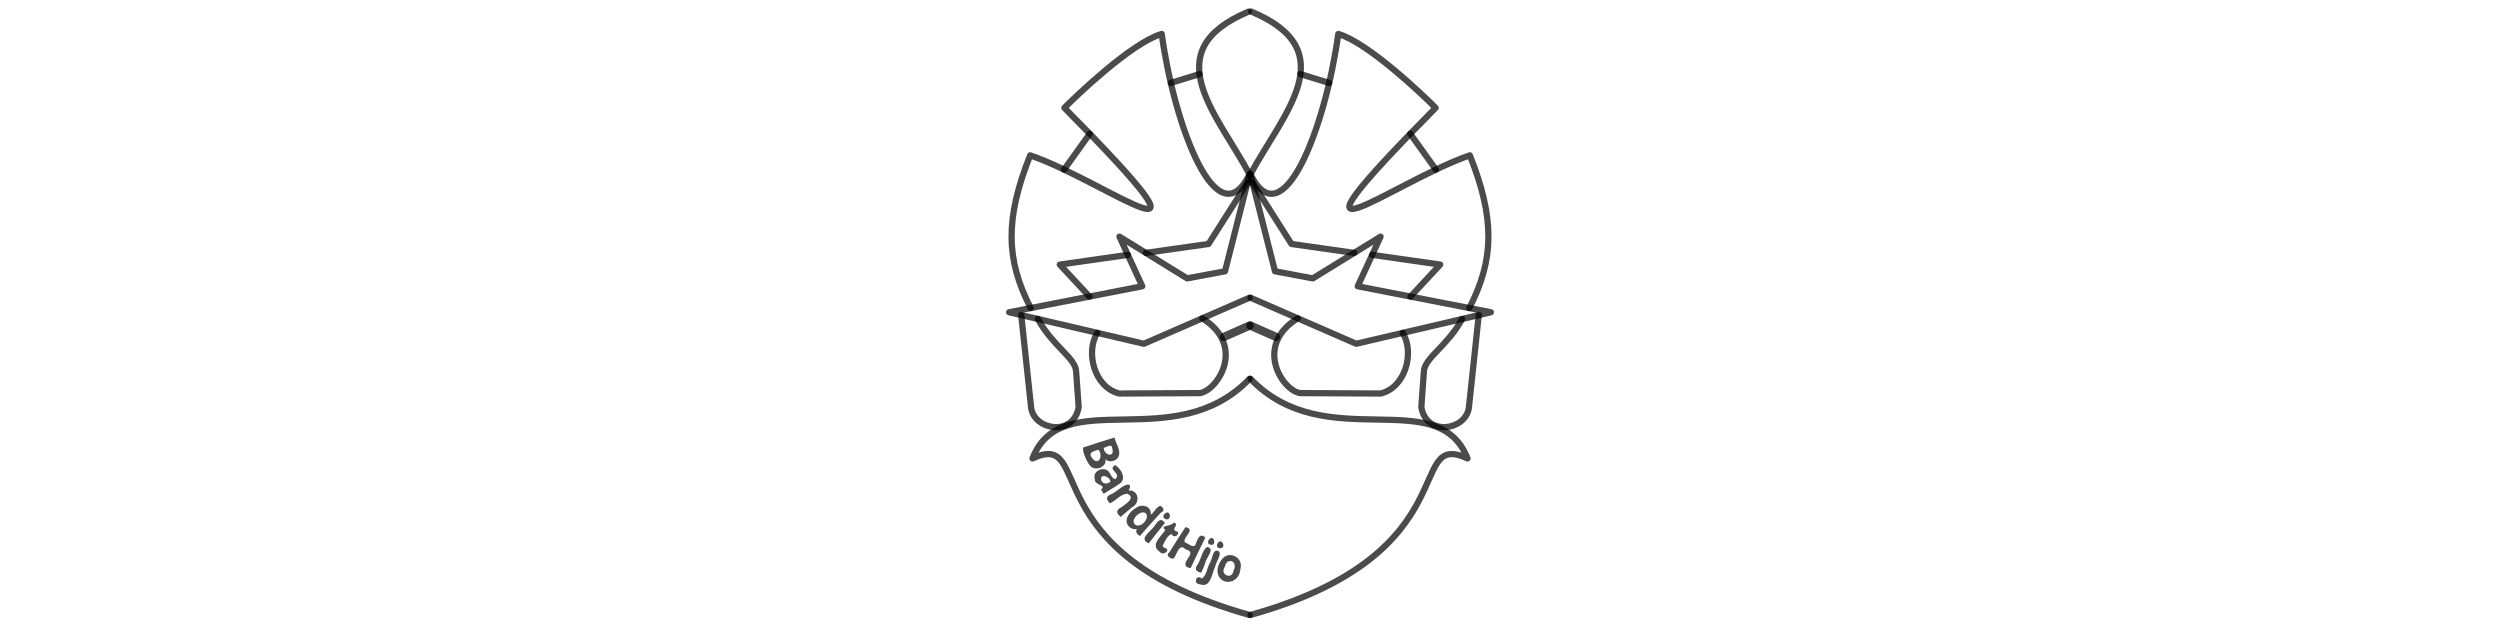
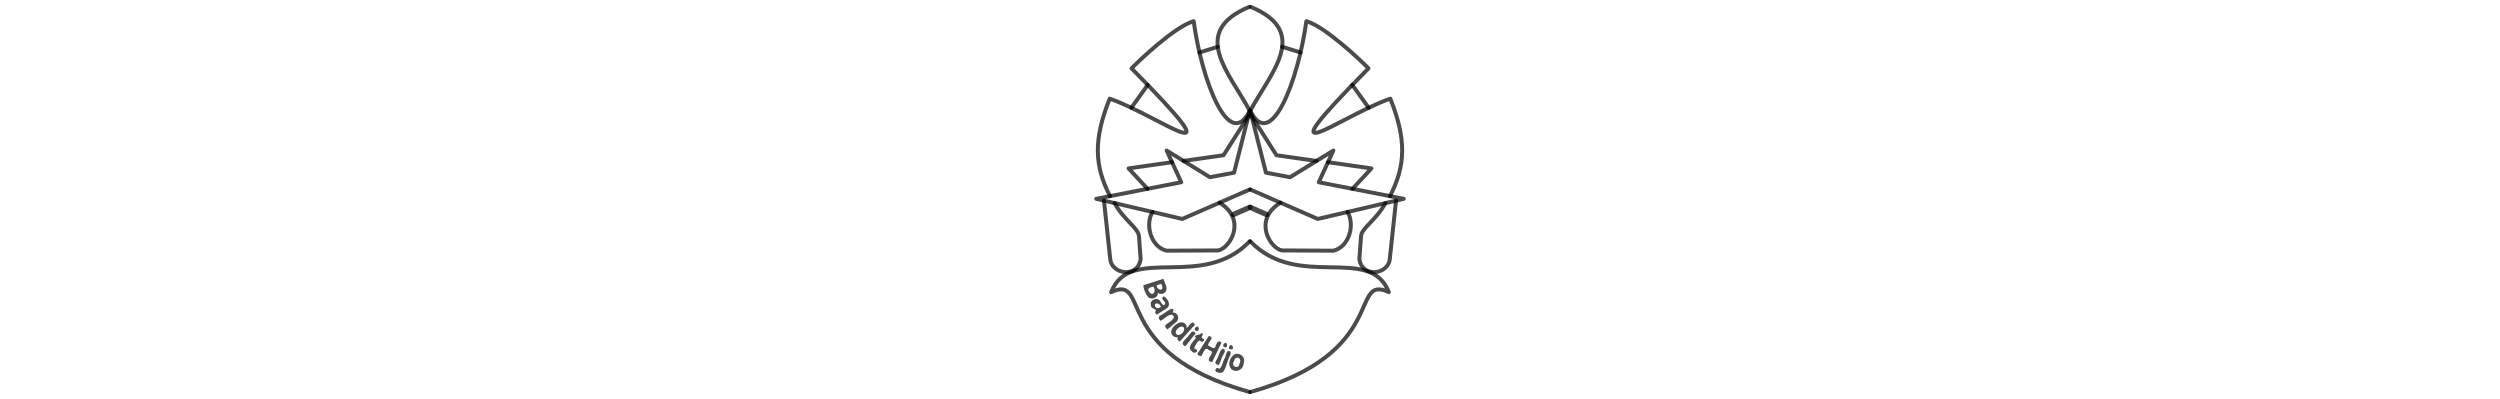
- <svg xmlns="http://www.w3.org/2000/svg" version="1.1" id="svg2" width="600" height="150" viewBox="0 0 600 150">
+ <svg xmlns="http://www.w3.org/2000/svg" version="1.1" id="svg2" width="940" height="150" viewBox="0 0 940 150">
  <defs id="defs6" />
  <g id="layer1">
-     <g id="g931">
-       <path id="path820" d="m 299.712,2.772 c -22.597,9.432 -7.534,24.656 0.19,39.064" style="fill:none;fill-rule:evenodd;stroke:#000000;stroke-width:1.5;stroke-linecap:round;stroke-linejoin:round;stroke-miterlimit:4;stroke-dasharray:none;stroke-opacity:0.706" />
-       <path id="path825" d="m 299.902,41.835 -5.903,23.274 -9.075,1.702 -16.26,-10.02 5.483,11.911 -31.952,6.239 32.33,7.563 25.377,-11.063" style="fill:none;fill-rule:evenodd;stroke:#000000;stroke-width:1.5;stroke-linecap:round;stroke-linejoin:round;stroke-miterlimit:4;stroke-dasharray:none;stroke-opacity:0.706;paint-order:normal" />
-       <path id="path827" d="m 299.392,43.847 -9.35,14.709 -15.052,2.133" style="fill:none;fill-rule:evenodd;stroke:#000000;stroke-width:1.5;stroke-linecap:round;stroke-linejoin:round;stroke-miterlimit:4;stroke-dasharray:none;stroke-opacity:0.706" />
-       <path id="path829" d="m 270.679,61.168 -16.333,2.334 7.122,7.675" style="fill:none;fill-rule:evenodd;stroke:#000000;stroke-width:1.5;stroke-linecap:round;stroke-linejoin:round;stroke-miterlimit:4;stroke-dasharray:none;stroke-opacity:0.706" />
-       <path id="path831" d="M 299.902,41.835 C 292.171,57.498 281.892,30.558 278.812,8.155 271.577,10.21 257.858,23.43 255.453,25.884 c 41.781,42.256 10.439,17.811 -8.211,11.397 -6.105,15.31 -5.822,25.099 0.127,36.65" style="fill:none;fill-rule:evenodd;stroke:#000000;stroke-width:1.5;stroke-linecap:round;stroke-linejoin:round;stroke-miterlimit:4;stroke-dasharray:none;stroke-opacity:0.706" />
-       <path id="path833" d="m 287.893,17.782 -6.896,2.123" style="fill:none;fill-rule:evenodd;stroke:#000000;stroke-width:1.5;stroke-linecap:round;stroke-linejoin:round;stroke-miterlimit:4;stroke-dasharray:none;stroke-opacity:0.706" />
-       <path id="path837" d="m 261.544,32.106 -6.162,8.599" style="fill:none;fill-rule:evenodd;stroke:#000000;stroke-width:1.5;stroke-linecap:round;stroke-linejoin:round;stroke-miterlimit:4;stroke-dasharray:none;stroke-opacity:0.706" />
-       <path id="path839" d="m 249.089,76.553 c 3.516,6.49 9.02,9.352 9.177,12.567 l 0.614,8.579 c -1.134,7.03 -10.434,5.693 -11.391,0.307 L 245.094,75.619" style="fill:none;fill-rule:evenodd;stroke:#000000;stroke-width:1.5;stroke-linecap:round;stroke-linejoin:round;stroke-miterlimit:4;stroke-dasharray:none;stroke-opacity:0.706" />
-       <path id="path826" d="m 263.348,79.889 c -2.867,4.636 -0.756,13.077 5.281,14.557 l 19.377,-0.102 c 4.309,-0.716 11.127,-11.405 0.531,-17.949" style="fill:none;fill-rule:evenodd;stroke:#000000;stroke-width:1.5;stroke-linecap:round;stroke-linejoin:round;stroke-miterlimit:4;stroke-dasharray:none;stroke-opacity:0.706" />
-       <path id="path828" d="m 299.902,78.142 -6.144,2.711" style="fill:none;fill-rule:evenodd;stroke:#000000;stroke-width:2;stroke-linecap:round;stroke-linejoin:round;stroke-miterlimit:4;stroke-dasharray:none;stroke-opacity:0.706" />
-       <path id="path832" d="m 299.902,90.909 c -17.999,18.734 -44.972,0.97 -52.107,19.118 15.136,-7 -0.689,22.81 52.107,37.567" style="fill:none;fill-rule:evenodd;stroke:#000000;stroke-width:1.5;stroke-linecap:round;stroke-linejoin:round;stroke-miterlimit:4;stroke-dasharray:none;stroke-opacity:0.706" />
-     </g>
-     <g id="g907">
-       <path style="fill:none;fill-rule:evenodd;stroke:#000000;stroke-width:1.5;stroke-linecap:round;stroke-linejoin:round;stroke-miterlimit:4;stroke-dasharray:none;stroke-opacity:0.706" d="m 300.288,2.772 c 22.597,9.432 7.534,24.656 -0.19,39.064" id="path965" />
-       <path style="fill:none;fill-rule:evenodd;stroke:#000000;stroke-width:1.5;stroke-linecap:round;stroke-linejoin:round;stroke-miterlimit:4;stroke-dasharray:none;stroke-opacity:0.706;paint-order:normal" d="m 300.098,41.835 5.903,23.274 9.075,1.702 16.26,-10.02 -5.483,11.911 31.952,6.239 -32.33,7.563 -25.377,-11.063" id="path967" />
-       <path style="fill:none;fill-rule:evenodd;stroke:#000000;stroke-width:1.5;stroke-linecap:round;stroke-linejoin:round;stroke-miterlimit:4;stroke-dasharray:none;stroke-opacity:0.706" d="m 300.608,43.847 9.35,14.709 15.052,2.133" id="path969" />
-       <path style="fill:none;fill-rule:evenodd;stroke:#000000;stroke-width:1.5;stroke-linecap:round;stroke-linejoin:round;stroke-miterlimit:4;stroke-dasharray:none;stroke-opacity:0.706" d="m 329.321,61.168 16.333,2.334 -7.122,7.675" id="path971" />
-       <path style="fill:none;fill-rule:evenodd;stroke:#000000;stroke-width:1.5;stroke-linecap:round;stroke-linejoin:round;stroke-miterlimit:4;stroke-dasharray:none;stroke-opacity:0.706" d="m 300.098,41.835 c 7.732,15.663 18.01,-11.278 21.091,-33.68 7.234,2.055 20.953,15.275 23.359,17.729 -41.781,42.256 -10.439,17.811 8.211,11.397 6.106,15.31 5.822,25.099 -0.127,36.65" id="path973" />
-       <path style="fill:none;fill-rule:evenodd;stroke:#000000;stroke-width:1.5;stroke-linecap:round;stroke-linejoin:round;stroke-miterlimit:4;stroke-dasharray:none;stroke-opacity:0.706" d="m 312.107,17.782 6.896,2.123" id="path975" />
-       <path style="fill:none;fill-rule:evenodd;stroke:#000000;stroke-width:1.5;stroke-linecap:round;stroke-linejoin:round;stroke-miterlimit:4;stroke-dasharray:none;stroke-opacity:0.706" d="m 338.456,32.106 6.162,8.599" id="path977" />
-       <path style="fill:none;fill-rule:evenodd;stroke:#000000;stroke-width:1.5;stroke-linecap:round;stroke-linejoin:round;stroke-miterlimit:4;stroke-dasharray:none;stroke-opacity:0.706" d="m 350.911,76.553 c -3.516,6.49 -9.02,9.352 -9.177,12.567 l -0.614,8.579 c 1.134,7.03 10.434,5.693 11.391,0.307 l 2.395,-22.388" id="path979" />
-       <path style="fill:none;fill-rule:evenodd;stroke:#000000;stroke-width:1.5;stroke-linecap:round;stroke-linejoin:round;stroke-miterlimit:4;stroke-dasharray:none;stroke-opacity:0.706" d="m 336.652,79.889 c 2.867,4.636 0.756,13.077 -5.281,14.557 l -19.377,-0.102 c -4.309,-0.716 -11.127,-11.405 -0.531,-17.949" id="path981" />
-       <path style="fill:none;fill-rule:evenodd;stroke:#000000;stroke-width:2;stroke-linecap:round;stroke-linejoin:round;stroke-miterlimit:4;stroke-dasharray:none;stroke-opacity:0.706" d="m 300.098,78.142 6.144,2.711" id="path983" />
-       <path style="fill:none;fill-rule:evenodd;stroke:#000000;stroke-width:1.5;stroke-linecap:round;stroke-linejoin:round;stroke-miterlimit:4;stroke-dasharray:none;stroke-opacity:0.706" d="m 300.098,90.909 c 17.999,18.734 44.972,0.97 52.107,19.118 -15.136,-7 0.689,22.81 -52.107,37.567" id="path985" />
-     </g>
-     <g id="g953">
-       <path style="font-style:normal;font-weight:bold;font-size:medium;line-height:125%;font-family:sans-serif;letter-spacing:-9.738px;word-spacing:0px;fill:#000000;fill-opacity:0.706;stroke:none;stroke-width:0.06px;stroke-linecap:butt;stroke-linejoin:miter;stroke-opacity:1" d="m 267.472,105.002 c 0.361,1.635 2,3.599 0.591,5.119 -0.754,0.68 -2.11,0.857 -2.768,0.049 0.444,1.965 -2.564,3.056 -3.725,1.554 -0.864,-1.161 -1.785,-3.177 -1.632,-4.309 2.5,-0.839 5.011,-1.643 7.533,-2.414 z m -2.555,2.472 c -0.117,1.59 2.488,2.527 2.102,0.448 -0.19,-1.729 -1.062,-0.655 -2.102,-0.448 z m -1.295,0.461 c -1.198,0.354 -2.625,0.664 -1.466,2.068 1.563,1.932 2.657,-0.706 1.466,-2.068 z" id="path1017" />
-       <path style="font-style:normal;font-weight:bold;font-size:medium;line-height:125%;font-family:sans-serif;letter-spacing:-9.738px;word-spacing:0px;fill:#000000;fill-opacity:0.706;stroke:none;stroke-width:0.06px;stroke-linecap:butt;stroke-linejoin:miter;stroke-opacity:1" d="m 264.243,117.495 c 1.499,-1.16 -1.645,-0.949 -1.482,-2.506 -0.754,-2.073 2.57,-3.357 3.561,-1.467 0.431,0.896 1.493,2.393 1.803,0.603 -0.346,-1.094 -2.006,-1.588 -0.484,-2.533 1.287,0.855 2.672,2.869 1.366,4.27 -1.293,1.003 -2.778,1.742 -4.135,2.659 -0.214,-0.34 -0.423,-0.682 -0.628,-1.027 z m 2.249,-1.882 c -0.092,-1.365 -2.708,-2.091 -2.157,-0.247 0.424,0.915 1.485,0.796 2.157,0.247 z" id="path1019" />
-       <path style="font-style:normal;font-weight:bold;font-size:medium;line-height:125%;font-family:sans-serif;letter-spacing:-9.738px;word-spacing:0px;fill:#000000;fill-opacity:0.706;stroke:none;stroke-width:0.06px;stroke-linecap:butt;stroke-linejoin:miter;stroke-opacity:1" d="m 268.972,124.058 c -1.098,-0.87 -1.209,-1.678 0.153,-2.306 0.926,-0.766 3.552,-2.208 1.488,-3.247 -1.673,-0.009 -2.862,1.74 -4.216,2.293 -1.017,-0.948 -0.99,-1.728 0.369,-2.219 1.328,-0.649 2.886,-2.321 4.095,-2.295 1.146,0.653 -0.924,1.606 0.752,1.465 1.914,0.604 1.752,3.194 0.068,3.995 -0.908,0.765 -1.811,1.536 -2.708,2.314 z" id="path1021" />
-       <path style="font-style:normal;font-weight:bold;font-size:medium;line-height:125%;font-family:sans-serif;letter-spacing:-9.738px;word-spacing:0px;fill:#000000;fill-opacity:0.706;stroke:none;stroke-width:0.06px;stroke-linecap:butt;stroke-linejoin:miter;stroke-opacity:1" d="m 270.974,126.379 c -1.52,-1.528 0.183,-3.679 1.654,-4.475 1.198,-1.023 3.549,-0.561 3.558,1.237 -0.173,1.181 1.236,-1.258 1.821,-1.503 0.673,-0.766 1.955,0.922 0.638,1.354 -1.722,1.859 -3.416,3.744 -5.081,5.654 -0.732,-0.444 -1.104,-0.993 -0.698,-1.716 -0.676,0.212 -1.419,-0.04 -1.892,-0.551 z m 1.376,-0.546 c 1.258,1.184 3.749,-1.411 2.633,-2.642 -1.137,-0.963 -3.783,1.477 -2.633,2.642 z" id="path1023" />
-       <path style="font-style:normal;font-weight:bold;font-size:medium;line-height:125%;font-family:sans-serif;letter-spacing:-9.738px;word-spacing:0px;fill:#000000;fill-opacity:0.706;stroke:none;stroke-width:0.06px;stroke-linecap:butt;stroke-linejoin:miter;stroke-opacity:1" d="m 279.47,123.354 c 1.59,-1.487 1.828,2.141 0.046,1.112 -0.412,-0.246 -0.387,-0.819 -0.046,-1.112 z m -3.764,7.037 c -2.644,-1.117 0.646,-2.866 1.467,-4.315 0.726,-1.051 1.457,-1.914 2.411,-0.576 -1.313,1.614 -2.606,3.245 -3.878,4.891 z" id="path1025" />
-       <path style="font-style:normal;font-weight:bold;font-size:medium;line-height:125%;font-family:sans-serif;letter-spacing:-9.738px;word-spacing:0px;fill:#000000;fill-opacity:0.706;stroke:none;stroke-width:0.06px;stroke-linecap:butt;stroke-linejoin:miter;stroke-opacity:1" d="m 279.361,131.448 c 1.914,0.284 -0.153,2.282 -1.148,0.869 -2.223,-1.562 0.577,-3.694 1.477,-5.148 -1.531,-1.187 1.553,-0.763 1.999,-1.774 1.659,0.494 -1.092,1.774 0.887,2.184 0.649,0.597 -0.76,1.812 -1.353,0.647 -0.87,-0.058 -1.796,1.87 -2.191,2.799 l 0.114,0.231 0.214,0.192 z" id="path1027" />
-       <path style="font-style:normal;font-weight:bold;font-size:medium;line-height:125%;font-family:sans-serif;letter-spacing:-9.738px;word-spacing:0px;fill:#000000;fill-opacity:0.706;stroke:none;stroke-width:0.06px;stroke-linecap:butt;stroke-linejoin:miter;stroke-opacity:1" d="m 285.756,136.35 c -1.818,-0.25 -1.327,-1.324 -0.58,-2.461 0.727,-0.979 0.805,-1.725 -0.579,-2.018 -1.653,-1.676 -2.047,1.122 -2.925,2.173 -0.612,0.216 -2.152,-0.721 -1.004,-1.51 1.253,-2.023 2.531,-4.03 3.835,-6.021 3.08,0.556 -2.021,3.257 0.482,3.936 0.891,0.537 1.854,1.196 2.111,-0.274 0.485,-1.136 0.959,-2.278 2.199,-1.179 -1.211,2.436 -2.391,4.888 -3.54,7.354 z" id="path1029" />
-       <path style="font-style:normal;font-weight:bold;font-size:medium;line-height:125%;font-family:sans-serif;letter-spacing:-9.738px;word-spacing:0px;fill:#000000;fill-opacity:0.706;stroke:none;stroke-width:0.06px;stroke-linecap:butt;stroke-linejoin:miter;stroke-opacity:1" d="m 290.047,129.659 c 1.38,-1.983 2.166,2 0.125,0.929 -0.311,-0.201 -0.293,-0.642 -0.125,-0.929 z m -1.73,7.775 c -1.37,-0.23 -1.686,-0.91 -0.839,-2.032 0.802,-1.233 1.149,-3.666 2.27,-4.12 2.044,0.415 -0.416,2.674 -0.534,3.99 -0.302,0.72 -0.601,1.44 -0.898,2.161 z" id="path1031" />
-       <path style="font-style:normal;font-weight:bold;font-size:medium;line-height:125%;font-family:sans-serif;letter-spacing:-9.738px;word-spacing:0px;fill:#000000;fill-opacity:0.706;stroke:none;stroke-width:0.06px;stroke-linecap:butt;stroke-linejoin:miter;stroke-opacity:1" d="m 287.836,140.195 c -1.625,-0.137 -0.604,-2.532 0.568,-1.318 1.209,-0.749 1.268,-2.555 1.955,-3.773 0.721,-0.97 0.635,-3.78 2.264,-2.719 0.535,0.837 -0.823,2.559 -1.037,3.756 -0.608,1.281 -0.741,2.854 -1.754,3.898 -0.567,0.455 -1.358,0.416 -1.996,0.155 z m 4.342,-9.686 c 1.03,-1.92 2.422,1.444 0.398,1.036 -0.468,-0.102 -0.624,-0.651 -0.398,-1.036 z" id="path1033" />
-       <path style="font-style:normal;font-weight:bold;font-size:medium;line-height:125%;font-family:sans-serif;letter-spacing:-9.738px;word-spacing:0px;fill:#000000;fill-opacity:0.706;stroke:none;stroke-width:0.06px;stroke-linecap:butt;stroke-linejoin:miter;stroke-opacity:1" d="m 293.931,136.091 c -1.267,1.879 1.832,3.158 2.108,0.851 1.211,-2.229 -1.545,-3.437 -2.108,-0.851 z m 3.658,1.026 c -0.263,2.123 -2.918,3.382 -4.574,1.856 -1.57,-1.501 -0.658,-4.244 0.92,-5.373 1.74,-1.175 4.297,0.524 3.824,2.612 -0.027,0.306 -0.088,0.609 -0.17,0.905 z" id="path1035" />
+     <g id="g902" transform="translate(170,-0.1826919)">
+       <g id="g931">
+         <path id="path820" d="m 299.712,2.772 c -22.597,9.432 -7.534,24.656 0.19,39.064" style="fill:none;fill-rule:evenodd;stroke:#000000;stroke-width:1.5;stroke-linecap:round;stroke-linejoin:round;stroke-miterlimit:4;stroke-dasharray:none;stroke-opacity:0.706" />
+         <path id="path825" d="m 299.902,41.835 -5.903,23.274 -9.075,1.702 -16.26,-10.02 5.483,11.911 -31.952,6.239 32.33,7.563 25.377,-11.063" style="fill:none;fill-rule:evenodd;stroke:#000000;stroke-width:1.5;stroke-linecap:round;stroke-linejoin:round;stroke-miterlimit:4;stroke-dasharray:none;stroke-opacity:0.706;paint-order:normal" />
+         <path id="path827" d="m 299.392,43.847 -9.35,14.709 -15.052,2.133" style="fill:none;fill-rule:evenodd;stroke:#000000;stroke-width:1.5;stroke-linecap:round;stroke-linejoin:round;stroke-miterlimit:4;stroke-dasharray:none;stroke-opacity:0.706" />
+         <path id="path829" d="m 270.679,61.168 -16.333,2.334 7.122,7.675" style="fill:none;fill-rule:evenodd;stroke:#000000;stroke-width:1.5;stroke-linecap:round;stroke-linejoin:round;stroke-miterlimit:4;stroke-dasharray:none;stroke-opacity:0.706" />
+         <path id="path831" d="M 299.902,41.835 C 292.171,57.498 281.892,30.558 278.812,8.155 271.577,10.21 257.858,23.43 255.453,25.884 c 41.781,42.256 10.439,17.811 -8.211,11.397 -6.105,15.31 -5.822,25.099 0.127,36.65" style="fill:none;fill-rule:evenodd;stroke:#000000;stroke-width:1.5;stroke-linecap:round;stroke-linejoin:round;stroke-miterlimit:4;stroke-dasharray:none;stroke-opacity:0.706" />
+         <path id="path833" d="m 287.893,17.782 -6.896,2.123" style="fill:none;fill-rule:evenodd;stroke:#000000;stroke-width:1.5;stroke-linecap:round;stroke-linejoin:round;stroke-miterlimit:4;stroke-dasharray:none;stroke-opacity:0.706" />
+         <path id="path837" d="m 261.544,32.106 -6.162,8.599" style="fill:none;fill-rule:evenodd;stroke:#000000;stroke-width:1.5;stroke-linecap:round;stroke-linejoin:round;stroke-miterlimit:4;stroke-dasharray:none;stroke-opacity:0.706" />
+         <path id="path839" d="m 249.089,76.553 c 3.516,6.49 9.02,9.352 9.177,12.567 l 0.614,8.579 c -1.134,7.03 -10.434,5.693 -11.391,0.307 L 245.094,75.619" style="fill:none;fill-rule:evenodd;stroke:#000000;stroke-width:1.5;stroke-linecap:round;stroke-linejoin:round;stroke-miterlimit:4;stroke-dasharray:none;stroke-opacity:0.706" />
+         <path id="path826" d="m 263.348,79.889 c -2.867,4.636 -0.756,13.077 5.281,14.557 l 19.377,-0.102 c 4.309,-0.716 11.127,-11.405 0.531,-17.949" style="fill:none;fill-rule:evenodd;stroke:#000000;stroke-width:1.5;stroke-linecap:round;stroke-linejoin:round;stroke-miterlimit:4;stroke-dasharray:none;stroke-opacity:0.706" />
+         <path id="path828" d="m 299.902,78.142 -6.144,2.711" style="fill:none;fill-rule:evenodd;stroke:#000000;stroke-width:2;stroke-linecap:round;stroke-linejoin:round;stroke-miterlimit:4;stroke-dasharray:none;stroke-opacity:0.706" />
+         <path id="path832" d="m 299.902,90.909 c -17.999,18.734 -44.972,0.97 -52.107,19.118 15.136,-7 -0.689,22.81 52.107,37.567" style="fill:none;fill-rule:evenodd;stroke:#000000;stroke-width:1.5;stroke-linecap:round;stroke-linejoin:round;stroke-miterlimit:4;stroke-dasharray:none;stroke-opacity:0.706" />
+       </g>
+       <g id="g907">
+         <path style="fill:none;fill-rule:evenodd;stroke:#000000;stroke-width:1.5;stroke-linecap:round;stroke-linejoin:round;stroke-miterlimit:4;stroke-dasharray:none;stroke-opacity:0.706" d="m 300.288,2.772 c 22.597,9.432 7.534,24.656 -0.19,39.064" id="path965" />
+         <path style="fill:none;fill-rule:evenodd;stroke:#000000;stroke-width:1.5;stroke-linecap:round;stroke-linejoin:round;stroke-miterlimit:4;stroke-dasharray:none;stroke-opacity:0.706;paint-order:normal" d="m 300.098,41.835 5.903,23.274 9.075,1.702 16.26,-10.02 -5.483,11.911 31.952,6.239 -32.33,7.563 -25.377,-11.063" id="path967" />
+         <path style="fill:none;fill-rule:evenodd;stroke:#000000;stroke-width:1.5;stroke-linecap:round;stroke-linejoin:round;stroke-miterlimit:4;stroke-dasharray:none;stroke-opacity:0.706" d="m 300.608,43.847 9.35,14.709 15.052,2.133" id="path969" />
+         <path style="fill:none;fill-rule:evenodd;stroke:#000000;stroke-width:1.5;stroke-linecap:round;stroke-linejoin:round;stroke-miterlimit:4;stroke-dasharray:none;stroke-opacity:0.706" d="m 329.321,61.168 16.333,2.334 -7.122,7.675" id="path971" />
+         <path style="fill:none;fill-rule:evenodd;stroke:#000000;stroke-width:1.5;stroke-linecap:round;stroke-linejoin:round;stroke-miterlimit:4;stroke-dasharray:none;stroke-opacity:0.706" d="m 300.098,41.835 c 7.732,15.663 18.01,-11.278 21.091,-33.68 7.234,2.055 20.953,15.275 23.359,17.729 -41.781,42.256 -10.439,17.811 8.211,11.397 6.106,15.31 5.822,25.099 -0.127,36.65" id="path973" />
+         <path style="fill:none;fill-rule:evenodd;stroke:#000000;stroke-width:1.5;stroke-linecap:round;stroke-linejoin:round;stroke-miterlimit:4;stroke-dasharray:none;stroke-opacity:0.706" d="m 312.107,17.782 6.896,2.123" id="path975" />
+         <path style="fill:none;fill-rule:evenodd;stroke:#000000;stroke-width:1.5;stroke-linecap:round;stroke-linejoin:round;stroke-miterlimit:4;stroke-dasharray:none;stroke-opacity:0.706" d="m 338.456,32.106 6.162,8.599" id="path977" />
+         <path style="fill:none;fill-rule:evenodd;stroke:#000000;stroke-width:1.5;stroke-linecap:round;stroke-linejoin:round;stroke-miterlimit:4;stroke-dasharray:none;stroke-opacity:0.706" d="m 350.911,76.553 c -3.516,6.49 -9.02,9.352 -9.177,12.567 l -0.614,8.579 c 1.134,7.03 10.434,5.693 11.391,0.307 l 2.395,-22.388" id="path979" />
+         <path style="fill:none;fill-rule:evenodd;stroke:#000000;stroke-width:1.5;stroke-linecap:round;stroke-linejoin:round;stroke-miterlimit:4;stroke-dasharray:none;stroke-opacity:0.706" d="m 336.652,79.889 c 2.867,4.636 0.756,13.077 -5.281,14.557 l -19.377,-0.102 c -4.309,-0.716 -11.127,-11.405 -0.531,-17.949" id="path981" />
+         <path style="fill:none;fill-rule:evenodd;stroke:#000000;stroke-width:2;stroke-linecap:round;stroke-linejoin:round;stroke-miterlimit:4;stroke-dasharray:none;stroke-opacity:0.706" d="m 300.098,78.142 6.144,2.711" id="path983" />
+         <path style="fill:none;fill-rule:evenodd;stroke:#000000;stroke-width:1.5;stroke-linecap:round;stroke-linejoin:round;stroke-miterlimit:4;stroke-dasharray:none;stroke-opacity:0.706" d="m 300.098,90.909 c 17.999,18.734 44.972,0.97 52.107,19.118 -15.136,-7 0.689,22.81 -52.107,37.567" id="path985" />
+       </g>
+       <g id="g953">
+         <path style="font-style:normal;font-weight:bold;font-size:medium;line-height:125%;font-family:sans-serif;letter-spacing:-9.738px;word-spacing:0px;fill:#000000;fill-opacity:0.706;stroke:none;stroke-width:0.06px;stroke-linecap:butt;stroke-linejoin:miter;stroke-opacity:1" d="m 267.472,105.002 c 0.361,1.635 2,3.599 0.591,5.119 -0.754,0.68 -2.11,0.857 -2.768,0.049 0.444,1.965 -2.564,3.056 -3.725,1.554 -0.864,-1.161 -1.785,-3.177 -1.632,-4.309 2.5,-0.839 5.011,-1.643 7.533,-2.414 z m -2.555,2.472 c -0.117,1.59 2.488,2.527 2.102,0.448 -0.19,-1.729 -1.062,-0.655 -2.102,-0.448 z m -1.295,0.461 c -1.198,0.354 -2.625,0.664 -1.466,2.068 1.563,1.932 2.657,-0.706 1.466,-2.068 z" id="path1017" />
+         <path style="font-style:normal;font-weight:bold;font-size:medium;line-height:125%;font-family:sans-serif;letter-spacing:-9.738px;word-spacing:0px;fill:#000000;fill-opacity:0.706;stroke:none;stroke-width:0.06px;stroke-linecap:butt;stroke-linejoin:miter;stroke-opacity:1" d="m 264.243,117.495 c 1.499,-1.16 -1.645,-0.949 -1.482,-2.506 -0.754,-2.073 2.57,-3.357 3.561,-1.467 0.431,0.896 1.493,2.393 1.803,0.603 -0.346,-1.094 -2.006,-1.588 -0.484,-2.533 1.287,0.855 2.672,2.869 1.366,4.27 -1.293,1.003 -2.778,1.742 -4.135,2.659 -0.214,-0.34 -0.423,-0.682 -0.628,-1.027 z m 2.249,-1.882 c -0.092,-1.365 -2.708,-2.091 -2.157,-0.247 0.424,0.915 1.485,0.796 2.157,0.247 z" id="path1019" />
+         <path style="font-style:normal;font-weight:bold;font-size:medium;line-height:125%;font-family:sans-serif;letter-spacing:-9.738px;word-spacing:0px;fill:#000000;fill-opacity:0.706;stroke:none;stroke-width:0.06px;stroke-linecap:butt;stroke-linejoin:miter;stroke-opacity:1" d="m 268.972,124.058 c -1.098,-0.87 -1.209,-1.678 0.153,-2.306 0.926,-0.766 3.552,-2.208 1.488,-3.247 -1.673,-0.009 -2.862,1.74 -4.216,2.293 -1.017,-0.948 -0.99,-1.728 0.369,-2.219 1.328,-0.649 2.886,-2.321 4.095,-2.295 1.146,0.653 -0.924,1.606 0.752,1.465 1.914,0.604 1.752,3.194 0.068,3.995 -0.908,0.765 -1.811,1.536 -2.708,2.314 z" id="path1021" />
+         <path style="font-style:normal;font-weight:bold;font-size:medium;line-height:125%;font-family:sans-serif;letter-spacing:-9.738px;word-spacing:0px;fill:#000000;fill-opacity:0.706;stroke:none;stroke-width:0.06px;stroke-linecap:butt;stroke-linejoin:miter;stroke-opacity:1" d="m 270.974,126.379 c -1.52,-1.528 0.183,-3.679 1.654,-4.475 1.198,-1.023 3.549,-0.561 3.558,1.237 -0.173,1.181 1.236,-1.258 1.821,-1.503 0.673,-0.766 1.955,0.922 0.638,1.354 -1.722,1.859 -3.416,3.744 -5.081,5.654 -0.732,-0.444 -1.104,-0.993 -0.698,-1.716 -0.676,0.212 -1.419,-0.04 -1.892,-0.551 z m 1.376,-0.546 c 1.258,1.184 3.749,-1.411 2.633,-2.642 -1.137,-0.963 -3.783,1.477 -2.633,2.642 z" id="path1023" />
+         <path style="font-style:normal;font-weight:bold;font-size:medium;line-height:125%;font-family:sans-serif;letter-spacing:-9.738px;word-spacing:0px;fill:#000000;fill-opacity:0.706;stroke:none;stroke-width:0.06px;stroke-linecap:butt;stroke-linejoin:miter;stroke-opacity:1" d="m 279.47,123.354 c 1.59,-1.487 1.828,2.141 0.046,1.112 -0.412,-0.246 -0.387,-0.819 -0.046,-1.112 z m -3.764,7.037 c -2.644,-1.117 0.646,-2.866 1.467,-4.315 0.726,-1.051 1.457,-1.914 2.411,-0.576 -1.313,1.614 -2.606,3.245 -3.878,4.891 z" id="path1025" />
+         <path style="font-style:normal;font-weight:bold;font-size:medium;line-height:125%;font-family:sans-serif;letter-spacing:-9.738px;word-spacing:0px;fill:#000000;fill-opacity:0.706;stroke:none;stroke-width:0.06px;stroke-linecap:butt;stroke-linejoin:miter;stroke-opacity:1" d="m 279.361,131.448 c 1.914,0.284 -0.153,2.282 -1.148,0.869 -2.223,-1.562 0.577,-3.694 1.477,-5.148 -1.531,-1.187 1.553,-0.763 1.999,-1.774 1.659,0.494 -1.092,1.774 0.887,2.184 0.649,0.597 -0.76,1.812 -1.353,0.647 -0.87,-0.058 -1.796,1.87 -2.191,2.799 l 0.114,0.231 0.214,0.192 z" id="path1027" />
+         <path style="font-style:normal;font-weight:bold;font-size:medium;line-height:125%;font-family:sans-serif;letter-spacing:-9.738px;word-spacing:0px;fill:#000000;fill-opacity:0.706;stroke:none;stroke-width:0.06px;stroke-linecap:butt;stroke-linejoin:miter;stroke-opacity:1" d="m 285.756,136.35 c -1.818,-0.25 -1.327,-1.324 -0.58,-2.461 0.727,-0.979 0.805,-1.725 -0.579,-2.018 -1.653,-1.676 -2.047,1.122 -2.925,2.173 -0.612,0.216 -2.152,-0.721 -1.004,-1.51 1.253,-2.023 2.531,-4.03 3.835,-6.021 3.08,0.556 -2.021,3.257 0.482,3.936 0.891,0.537 1.854,1.196 2.111,-0.274 0.485,-1.136 0.959,-2.278 2.199,-1.179 -1.211,2.436 -2.391,4.888 -3.54,7.354 z" id="path1029" />
+         <path style="font-style:normal;font-weight:bold;font-size:medium;line-height:125%;font-family:sans-serif;letter-spacing:-9.738px;word-spacing:0px;fill:#000000;fill-opacity:0.706;stroke:none;stroke-width:0.06px;stroke-linecap:butt;stroke-linejoin:miter;stroke-opacity:1" d="m 290.047,129.659 c 1.38,-1.983 2.166,2 0.125,0.929 -0.311,-0.201 -0.293,-0.642 -0.125,-0.929 z m -1.73,7.775 c -1.37,-0.23 -1.686,-0.91 -0.839,-2.032 0.802,-1.233 1.149,-3.666 2.27,-4.12 2.044,0.415 -0.416,2.674 -0.534,3.99 -0.302,0.72 -0.601,1.44 -0.898,2.161 z" id="path1031" />
+         <path style="font-style:normal;font-weight:bold;font-size:medium;line-height:125%;font-family:sans-serif;letter-spacing:-9.738px;word-spacing:0px;fill:#000000;fill-opacity:0.706;stroke:none;stroke-width:0.06px;stroke-linecap:butt;stroke-linejoin:miter;stroke-opacity:1" d="m 287.836,140.195 c -1.625,-0.137 -0.604,-2.532 0.568,-1.318 1.209,-0.749 1.268,-2.555 1.955,-3.773 0.721,-0.97 0.635,-3.78 2.264,-2.719 0.535,0.837 -0.823,2.559 -1.037,3.756 -0.608,1.281 -0.741,2.854 -1.754,3.898 -0.567,0.455 -1.358,0.416 -1.996,0.155 z m 4.342,-9.686 c 1.03,-1.92 2.422,1.444 0.398,1.036 -0.468,-0.102 -0.624,-0.651 -0.398,-1.036 z" id="path1033" />
+         <path style="font-style:normal;font-weight:bold;font-size:medium;line-height:125%;font-family:sans-serif;letter-spacing:-9.738px;word-spacing:0px;fill:#000000;fill-opacity:0.706;stroke:none;stroke-width:0.06px;stroke-linecap:butt;stroke-linejoin:miter;stroke-opacity:1" d="m 293.931,136.091 c -1.267,1.879 1.832,3.158 2.108,0.851 1.211,-2.229 -1.545,-3.437 -2.108,-0.851 z m 3.658,1.026 c -0.263,2.123 -2.918,3.382 -4.574,1.856 -1.57,-1.501 -0.658,-4.244 0.92,-5.373 1.74,-1.175 4.297,0.524 3.824,2.612 -0.027,0.306 -0.088,0.609 -0.17,0.905 z" id="path1035" />
+       </g>
    </g>
  </g>
</svg>
